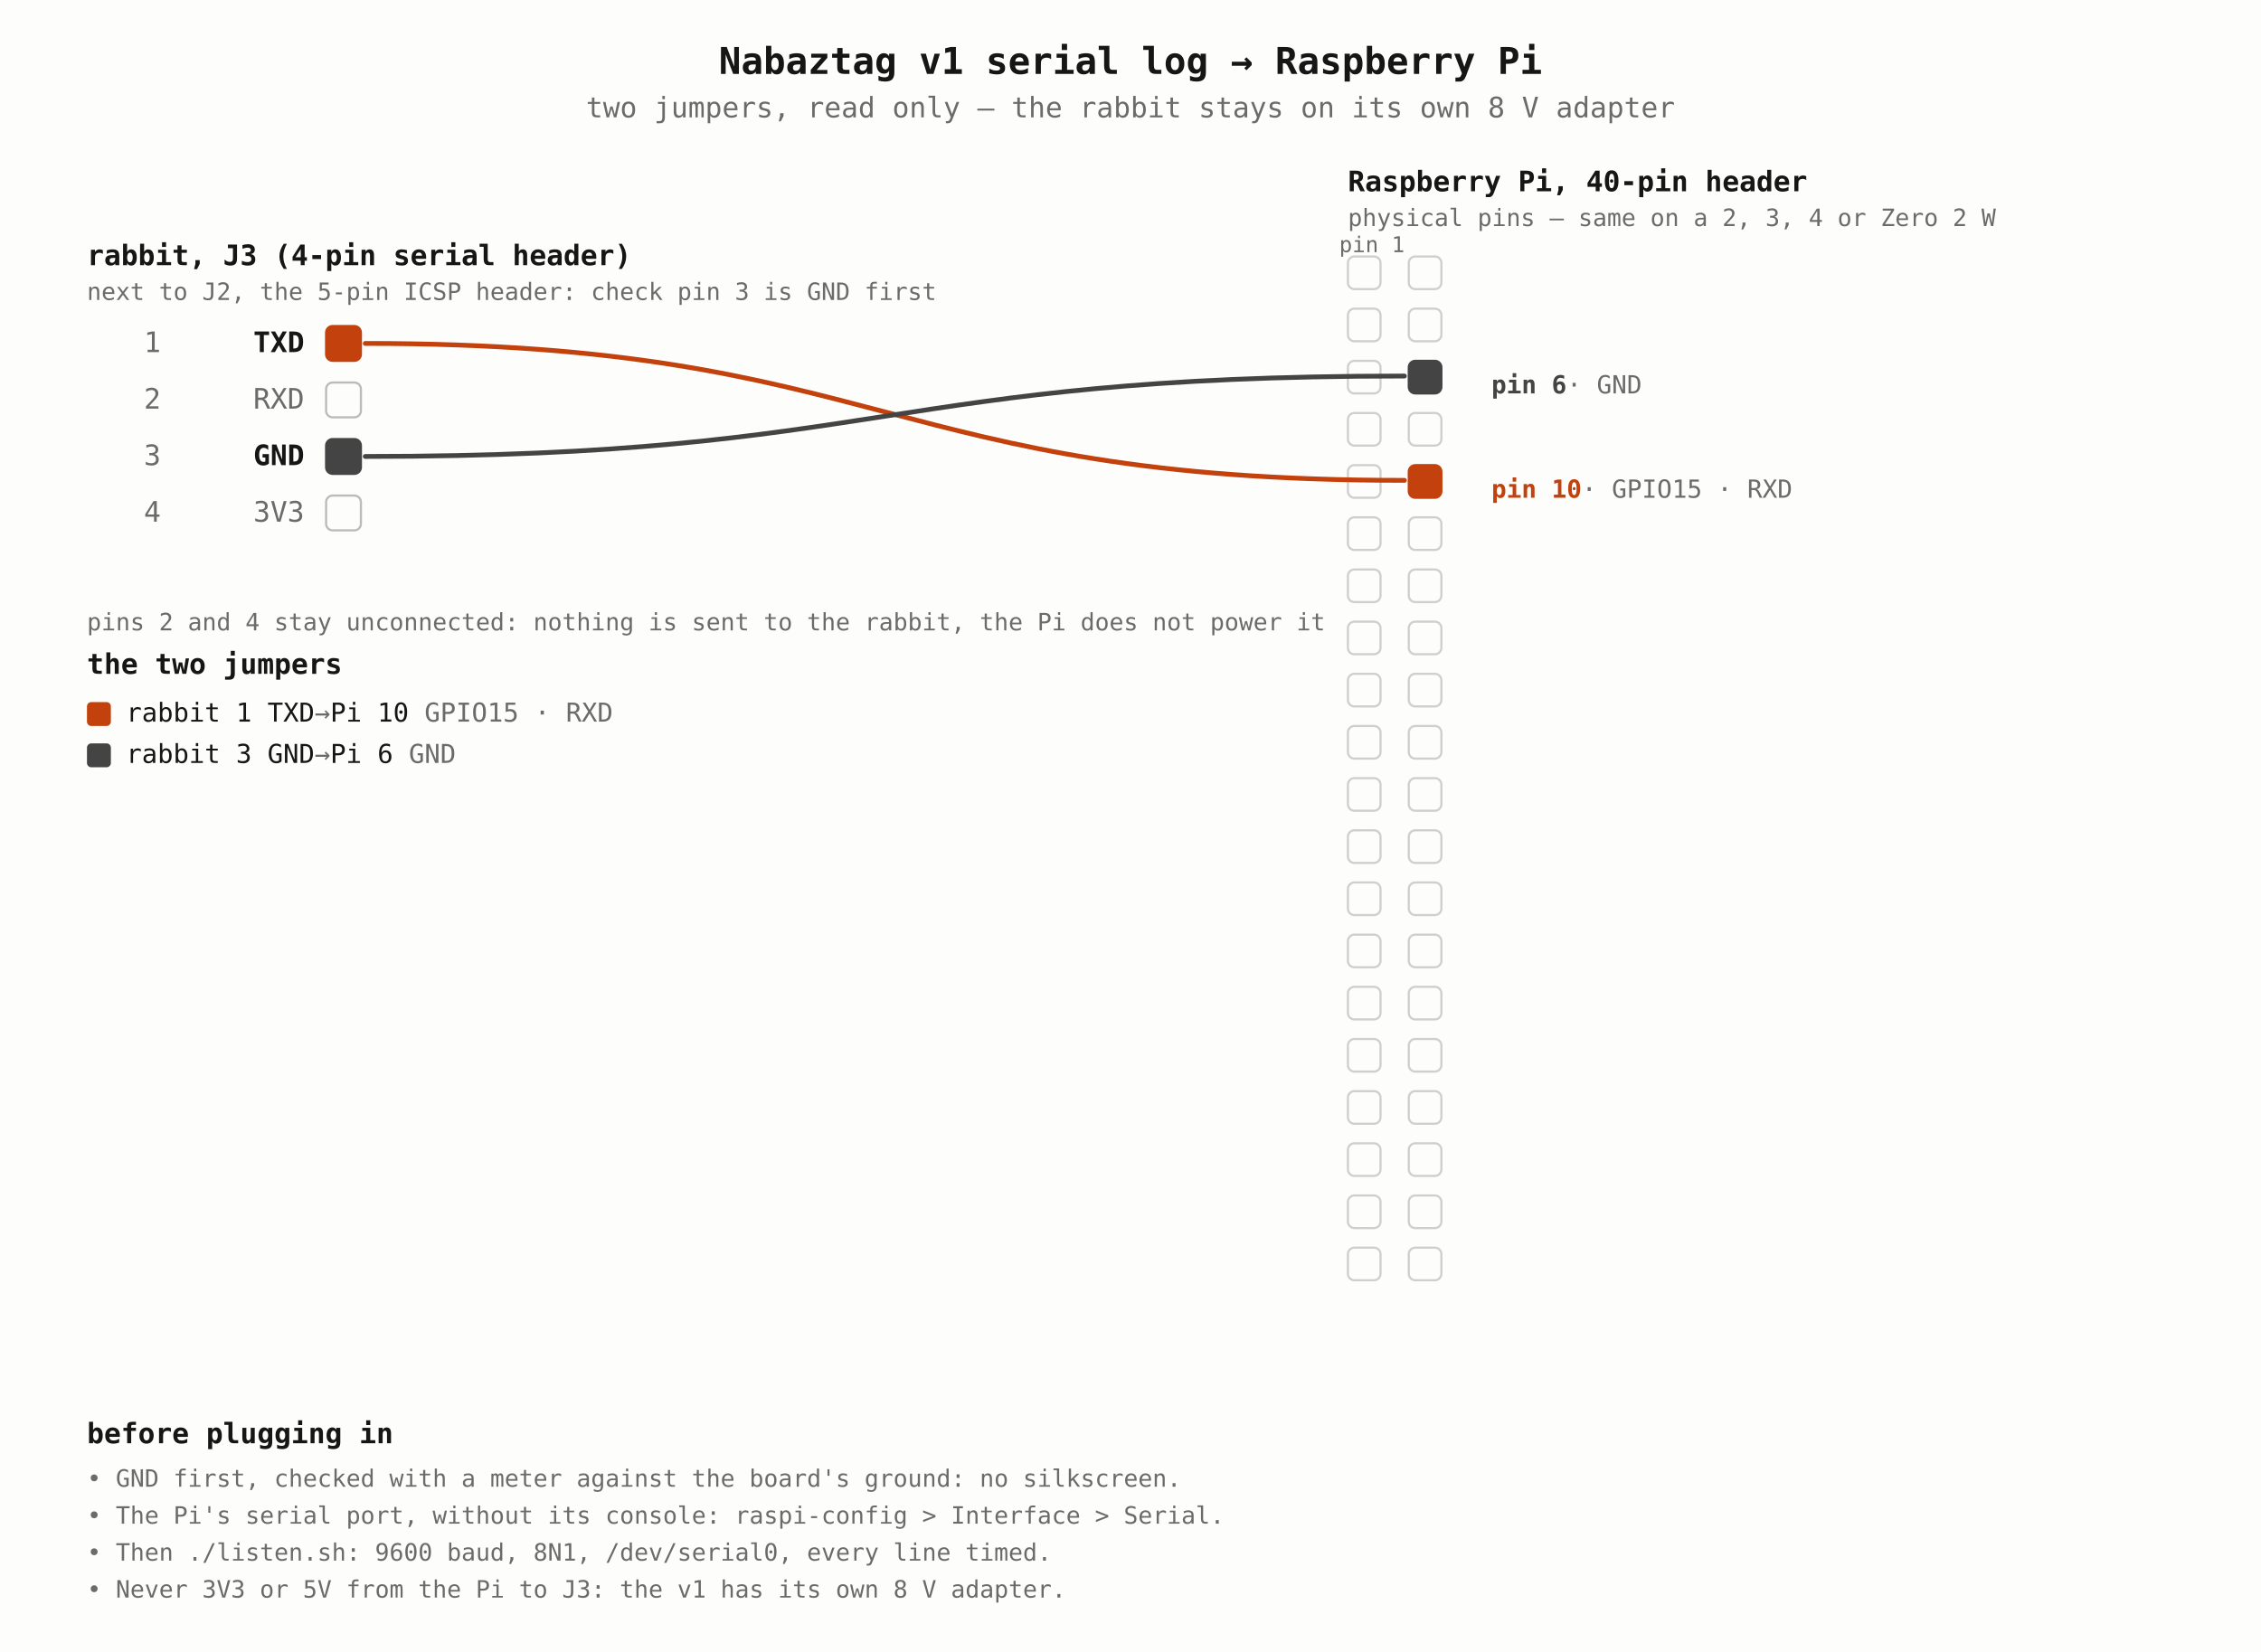
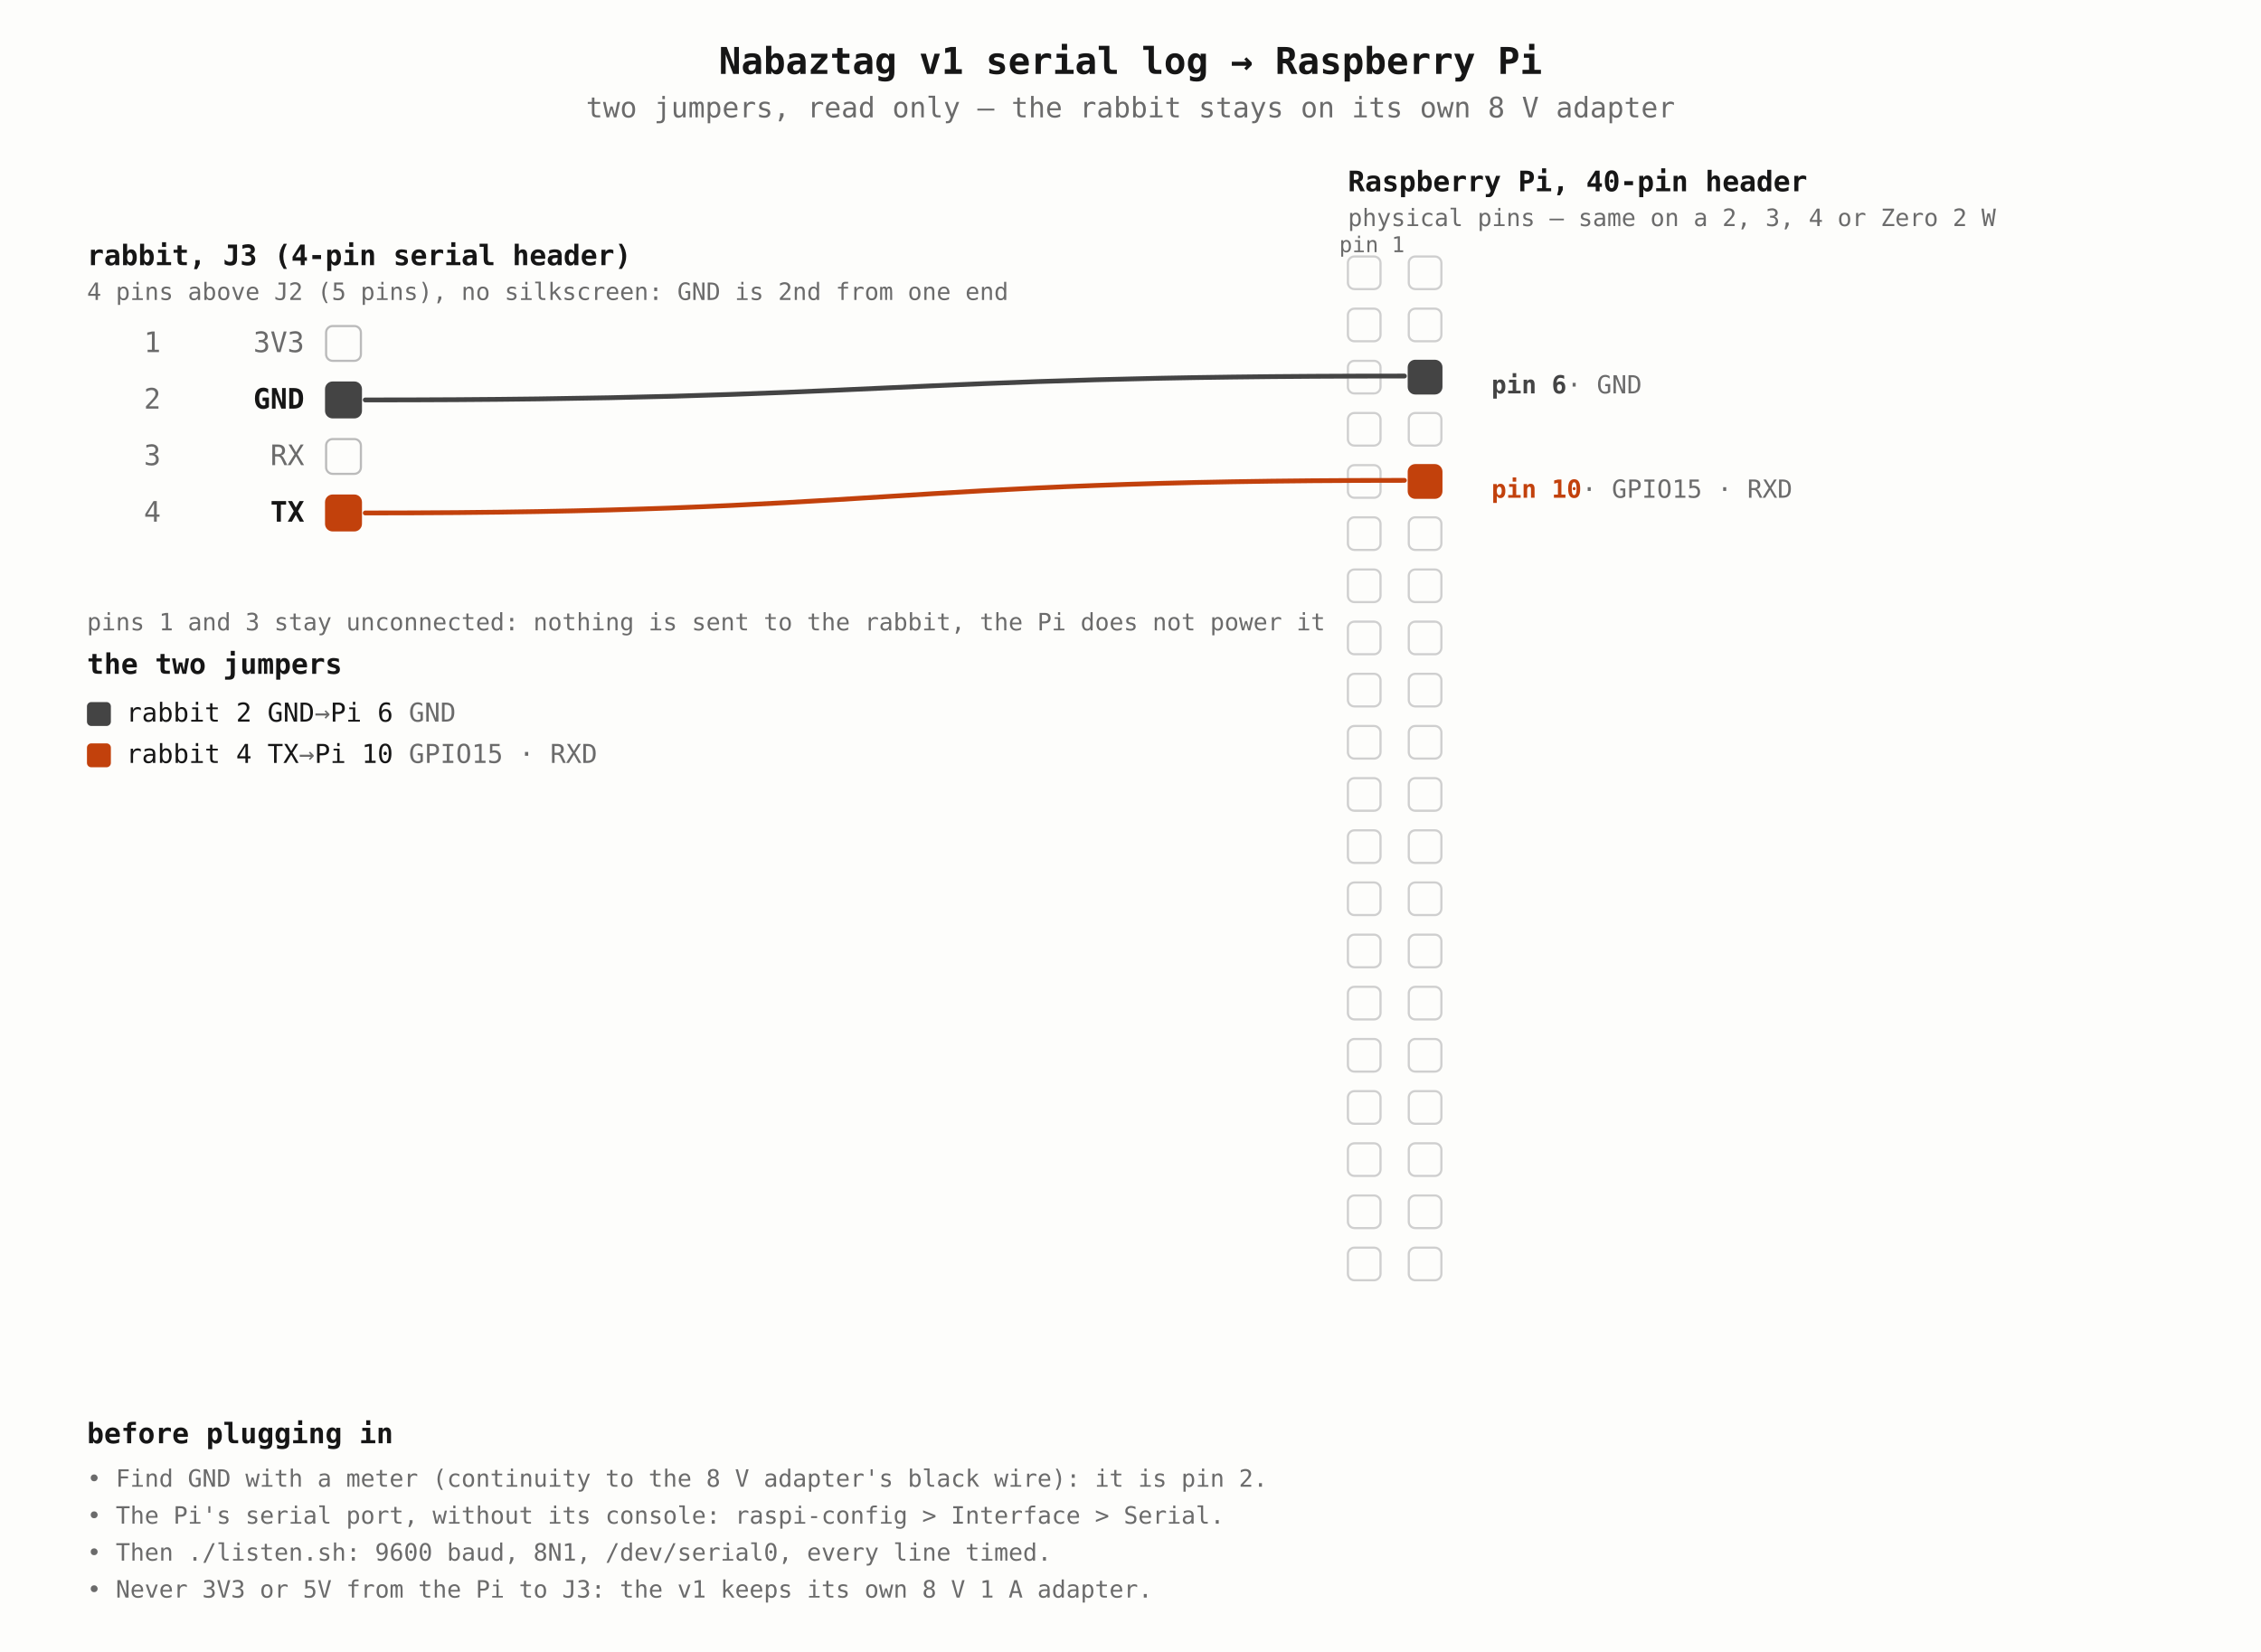
<svg xmlns="http://www.w3.org/2000/svg" viewBox="0 0 1040 760" width="1040" height="760" font-family="ui-monospace,SFMono-Regular,Menlo,Consolas,monospace" font-size="13">
  <rect width="1040" height="760" fill="#fdfdfb" />
  <text x="520" y="34" text-anchor="middle" fill="#161616" font-size="17" font-weight="600">Nabaztag v1 serial log → Raspberry Pi</text>
  <text x="520" y="54" text-anchor="middle" fill="#6b6b6b">two jumpers, read only — the rabbit stays on its own 8 V adapter</text>
  <text x="40" y="122" fill="#161616" font-weight="600">rabbit, J3 (4-pin serial header)</text>
-   <text x="40" y="138" fill="#6b6b6b" font-size="11">next to J2, the 5-pin ICSP header: check pin 3 is GND first</text>
-   <rect x="150" y="150" width="16" height="16" rx="3" fill="#c2410c" stroke="#c2410c" />
+   <text x="40" y="138" fill="#6b6b6b" font-size="11">4 pins above J2 (5 pins), no silkscreen: GND is 2nd from one end</text>
+   <rect x="150" y="150" width="16" height="16" rx="3" fill="#fdfdfb" stroke="#bbbbbb" />
  <text x="74" y="162" text-anchor="end" fill="#6b6b6b">1</text>
-   <text x="140" y="162" text-anchor="end" fill="#161616" font-weight="600">TXD</text>
-   <rect x="150" y="176" width="16" height="16" rx="3" fill="#fdfdfb" stroke="#bbbbbb" />
+   <text x="140" y="162" text-anchor="end" fill="#6b6b6b">3V3</text>
+   <rect x="150" y="176" width="16" height="16" rx="3" fill="#444444" stroke="#444444" />
  <text x="74" y="188" text-anchor="end" fill="#6b6b6b">2</text>
-   <text x="140" y="188" text-anchor="end" fill="#6b6b6b">RXD</text>
-   <rect x="150" y="202" width="16" height="16" rx="3" fill="#444444" stroke="#444444" />
+   <text x="140" y="188" text-anchor="end" fill="#161616" font-weight="600">GND</text>
+   <rect x="150" y="202" width="16" height="16" rx="3" fill="#fdfdfb" stroke="#bbbbbb" />
  <text x="74" y="214" text-anchor="end" fill="#6b6b6b">3</text>
-   <text x="140" y="214" text-anchor="end" fill="#161616" font-weight="600">GND</text>
-   <rect x="150" y="228" width="16" height="16" rx="3" fill="#fdfdfb" stroke="#bbbbbb" />
+   <text x="140" y="214" text-anchor="end" fill="#6b6b6b">RX</text>
+   <rect x="150" y="228" width="16" height="16" rx="3" fill="#c2410c" stroke="#c2410c" />
  <text x="74" y="240" text-anchor="end" fill="#6b6b6b">4</text>
-   <text x="140" y="240" text-anchor="end" fill="#6b6b6b">3V3</text>
+   <text x="140" y="240" text-anchor="end" fill="#161616" font-weight="600">TX</text>
  <text x="620" y="88" fill="#161616" font-weight="600">Raspberry Pi, 40-pin header</text>
  <text x="620" y="104" fill="#6b6b6b" font-size="11">physical pins — same on a 2, 3, 4 or Zero 2 W</text>
  <text x="616" y="116" fill="#6b6b6b" font-size="10">pin 1</text>
  <rect x="620" y="118" width="15" height="15" rx="3" fill="#fdfdfb" stroke="#cfcfcf" />
  <rect x="648" y="118" width="15" height="15" rx="3" fill="#fdfdfb" stroke="#cfcfcf" />
  <rect x="620" y="142" width="15" height="15" rx="3" fill="#fdfdfb" stroke="#cfcfcf" />
  <rect x="648" y="142" width="15" height="15" rx="3" fill="#fdfdfb" stroke="#cfcfcf" />
  <rect x="620" y="166" width="15" height="15" rx="3" fill="#fdfdfb" stroke="#cfcfcf" />
  <rect x="648" y="166" width="15" height="15" rx="3" fill="#444444" stroke="#444444" />
  <text x="686" y="181" fill="#444444" font-size="11.5" font-weight="600">pin 6<tspan fill="#6b6b6b" font-weight="400"> · GND</tspan>
  </text>
  <rect x="620" y="190" width="15" height="15" rx="3" fill="#fdfdfb" stroke="#cfcfcf" />
  <rect x="648" y="190" width="15" height="15" rx="3" fill="#fdfdfb" stroke="#cfcfcf" />
  <rect x="620" y="214" width="15" height="15" rx="3" fill="#fdfdfb" stroke="#cfcfcf" />
  <rect x="648" y="214" width="15" height="15" rx="3" fill="#c2410c" stroke="#c2410c" />
  <text x="686" y="229" fill="#c2410c" font-size="11.5" font-weight="600">pin 10<tspan fill="#6b6b6b" font-weight="400"> · GPIO15 · RXD</tspan>
  </text>
  <rect x="620" y="238" width="15" height="15" rx="3" fill="#fdfdfb" stroke="#cfcfcf" />
  <rect x="648" y="238" width="15" height="15" rx="3" fill="#fdfdfb" stroke="#cfcfcf" />
  <rect x="620" y="262" width="15" height="15" rx="3" fill="#fdfdfb" stroke="#cfcfcf" />
  <rect x="648" y="262" width="15" height="15" rx="3" fill="#fdfdfb" stroke="#cfcfcf" />
  <rect x="620" y="286" width="15" height="15" rx="3" fill="#fdfdfb" stroke="#cfcfcf" />
  <rect x="648" y="286" width="15" height="15" rx="3" fill="#fdfdfb" stroke="#cfcfcf" />
  <rect x="620" y="310" width="15" height="15" rx="3" fill="#fdfdfb" stroke="#cfcfcf" />
  <rect x="648" y="310" width="15" height="15" rx="3" fill="#fdfdfb" stroke="#cfcfcf" />
  <rect x="620" y="334" width="15" height="15" rx="3" fill="#fdfdfb" stroke="#cfcfcf" />
  <rect x="648" y="334" width="15" height="15" rx="3" fill="#fdfdfb" stroke="#cfcfcf" />
  <rect x="620" y="358" width="15" height="15" rx="3" fill="#fdfdfb" stroke="#cfcfcf" />
  <rect x="648" y="358" width="15" height="15" rx="3" fill="#fdfdfb" stroke="#cfcfcf" />
  <rect x="620" y="382" width="15" height="15" rx="3" fill="#fdfdfb" stroke="#cfcfcf" />
  <rect x="648" y="382" width="15" height="15" rx="3" fill="#fdfdfb" stroke="#cfcfcf" />
  <rect x="620" y="406" width="15" height="15" rx="3" fill="#fdfdfb" stroke="#cfcfcf" />
  <rect x="648" y="406" width="15" height="15" rx="3" fill="#fdfdfb" stroke="#cfcfcf" />
  <rect x="620" y="430" width="15" height="15" rx="3" fill="#fdfdfb" stroke="#cfcfcf" />
  <rect x="648" y="430" width="15" height="15" rx="3" fill="#fdfdfb" stroke="#cfcfcf" />
  <rect x="620" y="454" width="15" height="15" rx="3" fill="#fdfdfb" stroke="#cfcfcf" />
  <rect x="648" y="454" width="15" height="15" rx="3" fill="#fdfdfb" stroke="#cfcfcf" />
  <rect x="620" y="478" width="15" height="15" rx="3" fill="#fdfdfb" stroke="#cfcfcf" />
  <rect x="648" y="478" width="15" height="15" rx="3" fill="#fdfdfb" stroke="#cfcfcf" />
  <rect x="620" y="502" width="15" height="15" rx="3" fill="#fdfdfb" stroke="#cfcfcf" />
  <rect x="648" y="502" width="15" height="15" rx="3" fill="#fdfdfb" stroke="#cfcfcf" />
  <rect x="620" y="526" width="15" height="15" rx="3" fill="#fdfdfb" stroke="#cfcfcf" />
  <rect x="648" y="526" width="15" height="15" rx="3" fill="#fdfdfb" stroke="#cfcfcf" />
  <rect x="620" y="550" width="15" height="15" rx="3" fill="#fdfdfb" stroke="#cfcfcf" />
  <rect x="648" y="550" width="15" height="15" rx="3" fill="#fdfdfb" stroke="#cfcfcf" />
  <rect x="620" y="574" width="15" height="15" rx="3" fill="#fdfdfb" stroke="#cfcfcf" />
  <rect x="648" y="574" width="15" height="15" rx="3" fill="#fdfdfb" stroke="#cfcfcf" />
-   <path d="M 168 158 C 407.0 158, 407.0 221, 646 221" fill="none" stroke="#c2410c" stroke-width="2.2" stroke-linecap="round" />
-   <path d="M 168 210 C 407.0 210, 407.0 173, 646 173" fill="none" stroke="#444444" stroke-width="2.2" stroke-linecap="round" />
-   <text x="40" y="290" fill="#6b6b6b" font-size="11">pins 2 and 4 stay unconnected: nothing is sent to the rabbit, the Pi does not power it</text>
+   <path d="M 168 184 C 407.0 184, 407.0 173, 646 173" fill="none" stroke="#444444" stroke-width="2.2" stroke-linecap="round" />
+   <path d="M 168 236 C 407.0 236, 407.0 221, 646 221" fill="none" stroke="#c2410c" stroke-width="2.2" stroke-linecap="round" />
+   <text x="40" y="290" fill="#6b6b6b" font-size="11">pins 1 and 3 stay unconnected: nothing is sent to the rabbit, the Pi does not power it</text>
  <text x="40" y="310" fill="#161616" font-weight="600">the two jumpers</text>
-   <rect x="40" y="323" width="11" height="11" rx="2" fill="#c2410c" />
-   <text x="58" y="332" fill="#161616" font-size="12">rabbit 1 TXD<tspan fill="#6b6b6b">  →  </tspan>Pi 10 <tspan fill="#6b6b6b">GPIO15 · RXD</tspan>
+   <rect x="40" y="323" width="11" height="11" rx="2" fill="#444444" />
+   <text x="58" y="332" fill="#161616" font-size="12">rabbit 2 GND<tspan fill="#6b6b6b">  →  </tspan>Pi 6 <tspan fill="#6b6b6b">GND</tspan>
  </text>
-   <rect x="40" y="342" width="11" height="11" rx="2" fill="#444444" />
-   <text x="58" y="351" fill="#161616" font-size="12">rabbit 3 GND<tspan fill="#6b6b6b">  →  </tspan>Pi 6 <tspan fill="#6b6b6b">GND</tspan>
+   <rect x="40" y="342" width="11" height="11" rx="2" fill="#c2410c" />
+   <text x="58" y="351" fill="#161616" font-size="12">rabbit 4 TX<tspan fill="#6b6b6b">  →  </tspan>Pi 10 <tspan fill="#6b6b6b">GPIO15 · RXD</tspan>
  </text>
  <text x="40" y="664" fill="#161616" font-weight="600">before plugging in</text>
-   <text x="40" y="684" fill="#6b6b6b" font-size="11">• GND first, checked with a meter against the board's ground: no silkscreen.</text>
+   <text x="40" y="684" fill="#6b6b6b" font-size="11">• Find GND with a meter (continuity to the 8 V adapter's black wire): it is pin 2.</text>
  <text x="40" y="701" fill="#6b6b6b" font-size="11">• The Pi's serial port, without its console: raspi-config &gt; Interface &gt; Serial.</text>
  <text x="40" y="718" fill="#6b6b6b" font-size="11">• Then ./listen.sh: 9600 baud, 8N1, /dev/serial0, every line timed.</text>
-   <text x="40" y="735" fill="#6b6b6b" font-size="11">• Never 3V3 or 5V from the Pi to J3: the v1 has its own 8 V adapter.</text>
+   <text x="40" y="735" fill="#6b6b6b" font-size="11">• Never 3V3 or 5V from the Pi to J3: the v1 keeps its own 8 V 1 A adapter.</text>
</svg>
